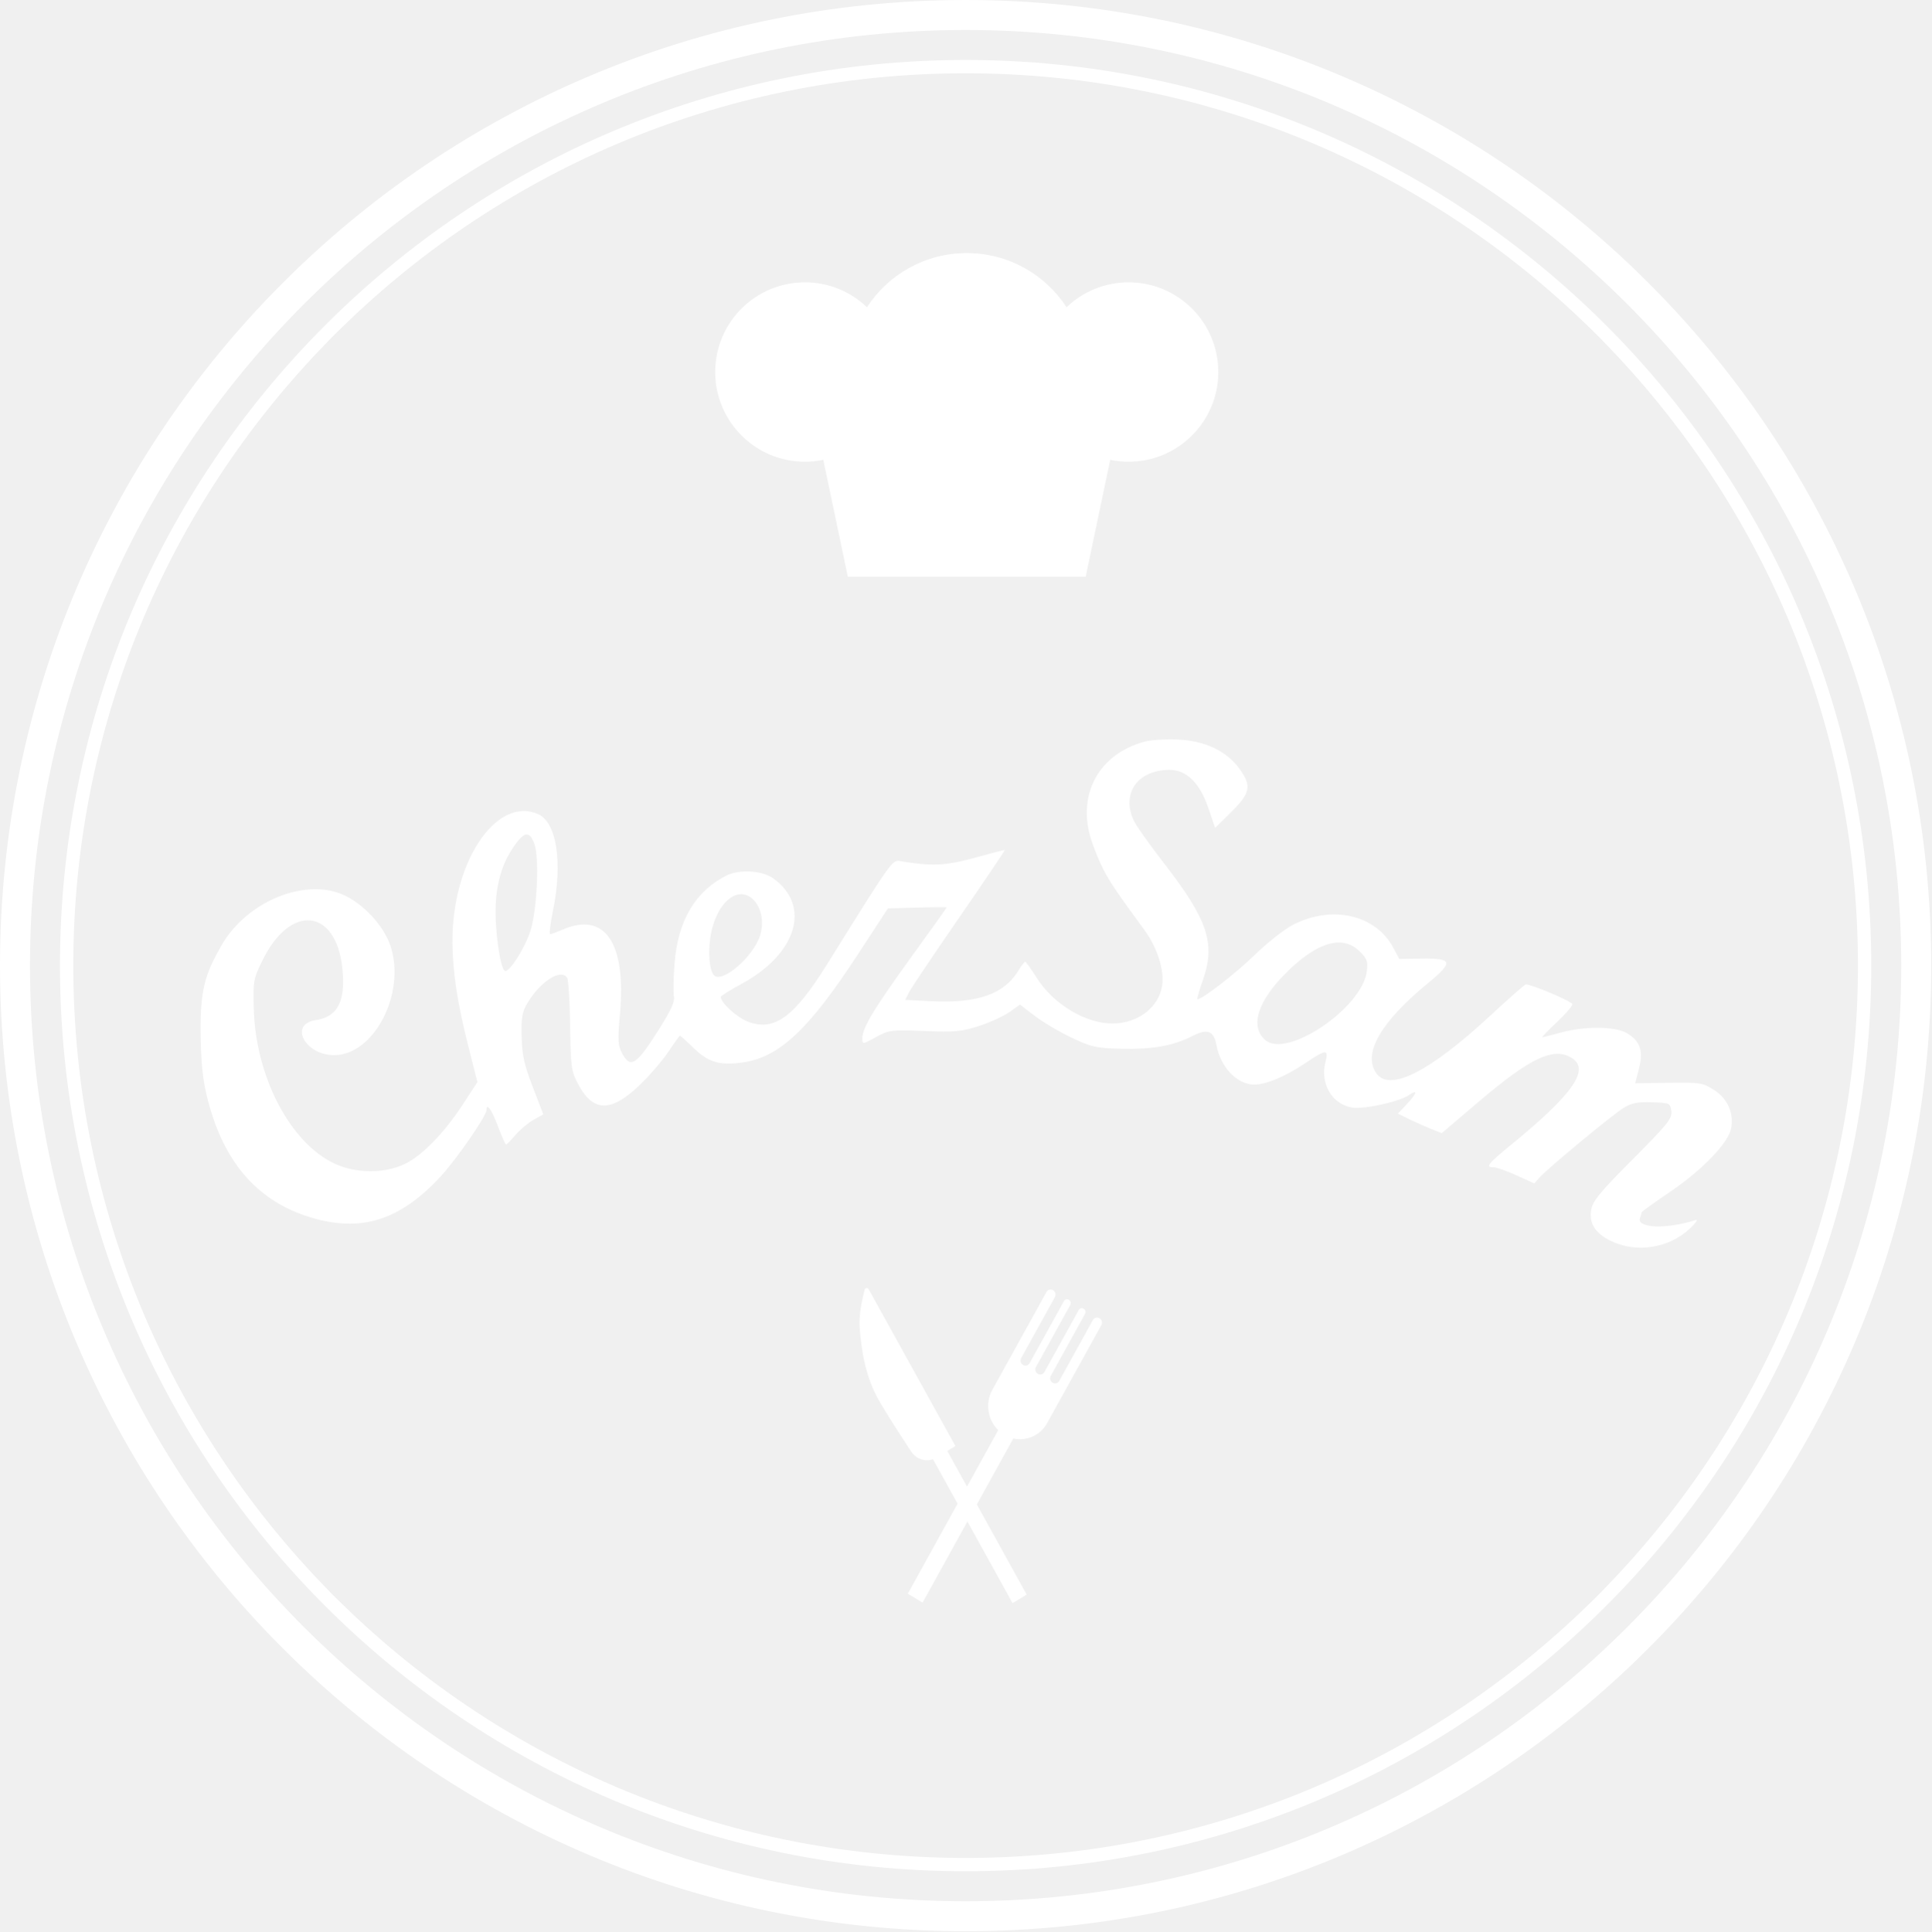
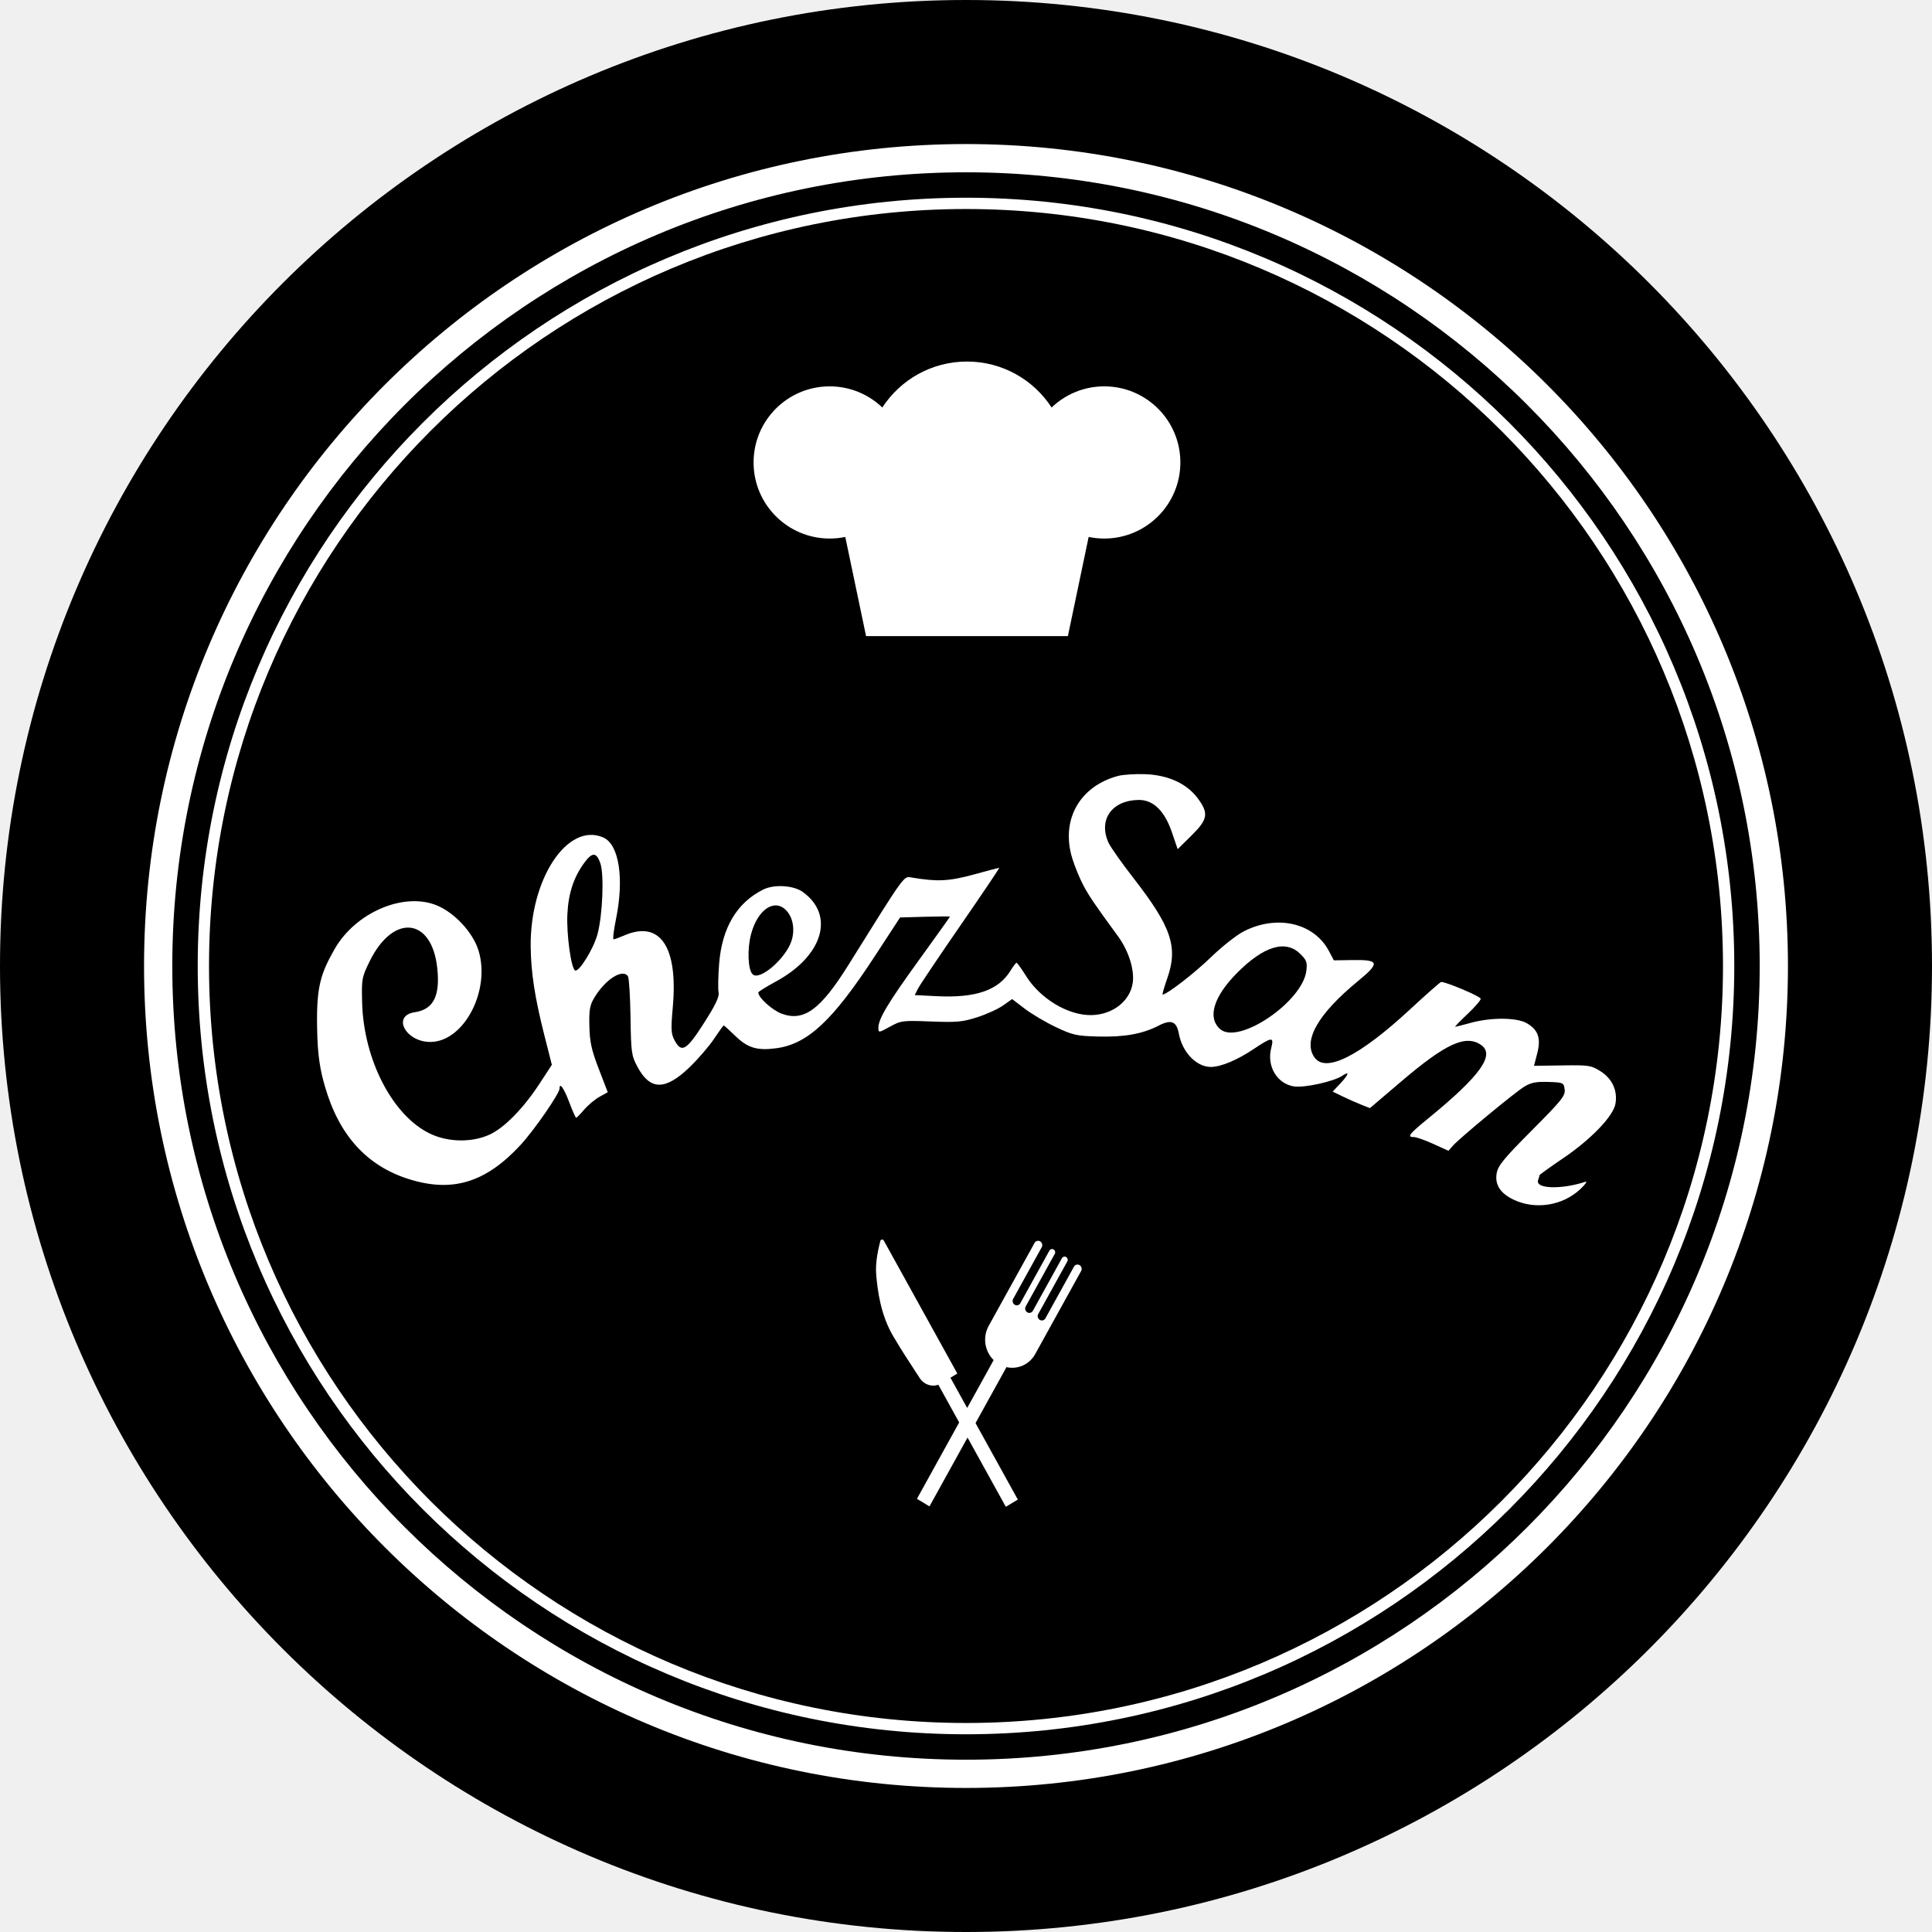
- <svg xmlns="http://www.w3.org/2000/svg" fill="none">
-   <circle cx="290" cy="290" r="285.5" stroke="white" stroke-width="9" />
-   <circle cx="290" cy="290" r="270" stroke="white" stroke-width="4" />
-   <path fill-rule="evenodd" clip-rule="evenodd" d="M247.261 138.097C245.477 138.469 243.629 138.664 241.735 138.664C226.857 138.664 214.795 126.603 214.795 111.724C214.795 96.846 226.857 84.785 241.735 84.785C248.967 84.785 255.534 87.635 260.374 92.273C266.744 82.478 277.787 76 290.343 76C302.899 76 313.942 82.478 320.313 92.273C325.152 87.635 331.719 84.785 338.952 84.785C353.83 84.785 365.892 96.846 365.892 111.724C365.892 126.603 353.83 138.664 338.952 138.664C337.058 138.664 335.21 138.469 333.426 138.097L326.068 173.217H254.619L247.261 138.097Z" fill="white" />
-   <path d="M316.263 387.497C315.563 387.075 314.671 387.317 314.273 388.039L298.018 417.435C295.798 421.451 296.643 426.446 299.79 429.523L272.631 478.642L277.07 481.318L304.33 432.017C308.251 432.911 312.418 431.153 314.507 427.375L330.761 397.979C331.16 397.257 330.915 396.33 330.215 395.908C329.514 395.485 328.623 395.728 328.224 396.449L318.111 414.74C317.712 415.462 316.82 415.705 316.12 415.282C315.419 414.86 315.175 413.933 315.574 413.211L325.868 394.594C326.167 394.052 325.984 393.357 325.459 393.04C324.933 392.724 324.265 392.906 323.966 393.447L313.671 412.064C313.272 412.786 312.381 413.028 311.681 412.606C310.98 412.184 310.736 411.257 311.135 410.535L321.429 391.918C321.728 391.376 321.545 390.681 321.02 390.364C320.494 390.047 319.826 390.229 319.526 390.771L309.232 409.388C308.833 410.11 307.942 410.352 307.241 409.93C306.541 409.508 306.297 408.581 306.696 407.859L316.809 389.568C317.208 388.846 316.964 387.919 316.263 387.497Z" fill="white" />
-   <path d="M259.673 387.344C259 389.858 257.839 394.97 258.2 399.164C258.7 404.968 259.747 413.566 264.366 421.293C268.39 428.026 270.518 431.096 273.608 435.877C275.103 438.191 277.832 439.111 280.199 438.239L304.101 481.467L308.35 478.906L284.494 435.761L286.931 434.292L260.904 387.221C260.595 386.662 259.836 386.733 259.673 387.344Z" fill="white" />
-   <path fill-rule="evenodd" clip-rule="evenodd" d="M343.82 222.713C330.15 226.373 323.476 238.38 327.617 251.861C328.471 254.64 330.19 258.857 331.438 261.231C333.513 265.182 335.461 268.053 343.851 279.52C347.594 284.636 349.728 291.46 349.02 296.054C348.027 302.501 341.851 307.275 334.357 307.386C326.159 307.508 316.328 301.618 311.279 293.559C309.652 290.962 308.127 288.845 307.89 288.854C307.652 288.862 306.699 290.11 305.771 291.628C301.508 298.599 293.5 301.375 279.642 300.685L271.854 300.296L272.992 298.031C273.618 296.786 280.428 286.647 288.126 275.499C295.824 264.351 301.963 255.233 301.768 255.236C301.573 255.239 297.467 256.319 292.645 257.636C283.954 260.01 279.768 260.206 270.721 258.667C267.889 258.185 268.646 257.135 248.345 289.677C238.508 305.446 232.617 309.755 224.792 306.902C221.435 305.678 216.485 301.218 216.458 299.39C216.454 299.106 219.247 297.359 222.665 295.511C239.353 286.484 243.697 272.02 232.196 263.774C228.941 261.441 222.127 261.012 218.291 262.9C208.908 267.517 203.582 276.465 202.593 289.27C202.253 293.662 202.169 298.194 202.407 299.34C202.724 300.872 201.345 303.763 197.224 310.209C191.028 319.902 189.293 320.926 186.833 316.342C185.566 313.983 185.487 312.495 186.2 304.487C188.104 283.124 181.653 273.676 168.937 279.205C167.241 279.942 165.576 280.549 165.235 280.554C164.894 280.559 165.274 277.35 166.078 273.423C169.037 258.983 167.168 246.94 161.59 244.502C148.951 238.975 135.574 259.161 135.88 283.299C135.996 292.411 137.366 301.262 140.695 314.405L143.376 324.988L138.997 331.686C133.359 340.314 126.684 347.156 121.524 349.599C115.325 352.534 106.83 352.464 100.391 349.424C87.065 343.132 76.74 323.281 76.205 302.926C75.986 294.58 76.1 293.965 78.913 288.256C87.219 271.395 100.869 272.795 102.803 290.704C103.875 300.633 101.457 305.382 94.823 306.371C86.59 307.598 91.679 317.019 100.505 316.888C112.316 316.713 121.75 298.635 117.407 284.498C115.458 278.159 108.983 271.159 102.648 268.549C90.923 263.716 73.81 271.054 66.422 284.082C61.61 292.566 60.014 297.156 60.262 311.596C60.416 321.964 61.393 326.914 63.01 332.543C67.998 349.903 77.843 360.781 92.805 365.466C108.196 370.285 119.939 366.69 132.269 353.387C137.093 348.182 146.136 335.097 146.111 333.359C146.076 331.033 147.678 333.299 149.507 338.165C150.661 341.233 151.775 343.74 151.985 343.737C152.194 343.734 153.475 342.431 154.831 340.841C156.188 339.252 158.617 337.216 160.23 336.318L163.163 334.684L159.996 326.448C157.404 319.706 156.799 316.96 156.661 311.311C156.52 305.557 156.812 303.879 158.417 301.207C162.313 294.723 168.432 290.829 170.313 293.637C170.706 294.225 171.116 300.722 171.225 308.076C171.411 320.64 171.557 321.698 173.645 325.625C178.144 334.083 183.505 334.146 192.133 325.843C195.116 322.973 198.996 318.469 200.757 315.834C202.517 313.199 204.077 311.041 204.223 311.039C204.369 311.036 206.24 312.732 208.38 314.806C212.717 319.012 216.078 320.017 222.805 319.121C233.94 317.636 242.774 309.391 257.687 286.561L266.664 272.818L275.49 272.569C280.345 272.432 284.317 272.412 284.319 272.525C284.321 272.639 279.419 279.506 273.426 287.786C262.299 303.161 258.935 308.786 258.982 311.941C259.007 313.683 259.094 313.673 263.076 311.481C266.991 309.324 267.539 309.255 277.605 309.643C286.796 309.997 288.784 309.814 294.001 308.136C297.267 307.086 301.378 305.209 303.137 303.968L306.337 301.71L310.763 305.098C313.197 306.961 318.157 309.897 321.786 311.622C327.766 314.464 329.171 314.777 336.794 314.97C346.1 315.206 352.494 314.058 358.134 311.141C362.626 308.816 364.545 309.556 365.348 313.924C366.571 320.575 371.644 325.806 376.801 325.737C380.322 325.69 386.081 323.269 391.777 319.443C398.32 315.046 399.116 314.992 398.069 319.01C396.392 325.444 400.102 331.707 406.137 332.634C409.777 333.193 420.184 330.901 423.172 328.881C425.916 327.027 425.584 328.338 422.473 331.641L419.821 334.456L423.187 336.104C425.038 337.01 428.003 338.33 429.775 339.036L432.997 340.32L444.264 330.73C459.851 317.463 466.889 314.243 472.293 317.905C477.472 321.413 472.125 328.873 453.578 344.018C446.863 349.501 446.02 350.6 448.56 350.564C449.391 350.552 452.487 351.64 455.437 352.981L460.804 355.419L462.359 353.649C464.752 350.926 484.266 334.779 487.664 332.709C490.039 331.261 491.841 330.909 496.153 331.049C501.477 331.222 501.636 331.295 501.95 333.716C502.235 335.92 500.905 337.577 490.354 348.172C480.367 358.199 478.345 360.669 477.872 363.412C477.182 367.403 479.155 370.471 483.852 372.72C491.542 376.402 501.236 374.876 507.483 369.003C509.298 367.298 510.1 366.126 509.268 366.399C500.659 369.225 491.41 368.889 492.547 365.791C492.822 365.044 493.045 364.274 493.042 364.081C493.039 363.889 496.836 361.156 501.479 358.009C511.326 351.334 519.176 343.151 519.932 338.768C520.73 334.148 518.816 329.939 514.729 327.324C511.372 325.176 510.591 325.054 501.129 325.194L491.092 325.343L492.219 321.012C493.622 315.625 492.618 312.653 488.595 310.283C485.05 308.197 475.909 308.133 468.622 310.144C465.896 310.896 463.459 311.515 463.207 311.519C462.954 311.522 464.887 309.514 467.503 307.055C470.119 304.595 472.248 302.137 472.234 301.592C472.215 300.791 460.177 295.679 458.235 295.646C457.946 295.642 453.02 299.978 447.292 305.283C429.386 321.863 417.401 327.925 413.415 322.417C409.155 316.531 414.559 307.018 428.812 295.312C436.613 288.906 436.337 287.757 427.036 287.895L420.236 287.995L418.479 284.679C413.227 274.762 400.186 271.722 388.442 277.676C385.863 278.984 380.6 283.12 376.747 286.867C370.983 292.471 361.13 300.087 359.615 300.11C359.413 300.113 360.168 297.48 361.292 294.261C365.133 283.257 362.719 276.145 349.27 258.847C345.076 253.452 341.092 247.796 340.416 246.279C336.809 238.18 341.646 231.349 351.087 231.209C356.28 231.132 360.3 235.039 362.912 242.7L364.938 248.643L369.849 243.789C375.646 238.059 375.998 235.942 372.042 230.62C368.182 225.425 361.621 222.407 353.503 222.091C349.968 221.954 345.61 222.233 343.82 222.713ZM160.536 253.606C161.928 257.618 161.363 271.856 159.539 278.736C158.177 283.871 152.915 292.363 151.586 291.57C150.172 290.725 148.535 278.746 148.872 271.692C149.225 264.251 151.128 258.495 154.933 253.359C157.696 249.628 159.179 249.693 160.536 253.606ZM226.352 270.309C228.734 272.788 229.493 277.057 228.254 281.002C226.279 287.287 216.958 295.36 214.465 292.943C212.762 291.292 212.497 283.828 213.953 278.537C216.324 269.92 222.219 266.008 226.352 270.309ZM408.244 285.626C410.572 287.884 410.864 288.66 410.505 291.662C409.193 302.661 386.483 318.049 379.979 312.344C375.383 308.312 377.62 300.876 385.961 292.464C395.348 282.996 403.083 280.623 408.244 285.626Z" fill="white" />
+ <svg xmlns="http://www.w3.org/2000/svg" width="684" height="684" viewBox="0 0 684 684" fill="none">
+   <circle cx="342" cy="342" r="342" fill="black" />
+   <path fill-rule="evenodd" clip-rule="evenodd" d="M342 633C502.715 633 633 502.715 633 342C633 181.285 502.715 51 342 51C181.285 51 51 181.285 51 342C51 502.715 181.285 633 342 633ZM623 342C623 497.192 497.192 623 342 623C186.808 623 61 497.192 61 342C61 186.808 186.808 61 342 61C497.192 61 623 186.808 623 342Z" fill="white" />
+   <path fill-rule="evenodd" clip-rule="evenodd" d="M614 342C614 492.221 492.221 614 342 614C191.779 614 70 492.221 70 342C70 191.779 191.779 70 342 70C492.221 70 614 191.779 614 342ZM610 342C610 490.012 490.012 610 342 610C193.988 610 74 490.012 74 342C74 193.988 193.988 74 342 74C490.012 74 610 193.988 610 342Z" fill="white" />
+   <path d="M299.261 190.097C297.477 190.469 295.629 190.664 293.735 190.664C278.857 190.664 266.795 178.603 266.795 163.724C266.795 148.846 278.857 136.785 293.735 136.785C300.967 136.785 307.534 139.635 312.374 144.273C318.744 134.478 329.787 128 342.343 128C354.899 128 365.942 134.478 372.313 144.273C377.152 139.635 383.719 136.785 390.952 136.785C405.83 136.785 417.892 148.846 417.892 163.724C417.892 178.603 405.83 190.664 390.952 190.664C389.058 190.664 387.21 190.469 385.426 190.097L378.068 225.217H306.619L299.261 190.097Z" fill="white" />
+   <path d="M310.2 451.164C309.839 446.97 311 441.858 311.673 439.344C311.836 438.733 312.595 438.662 312.904 439.221L338.931 486.292L336.494 487.761L342.418 498.473L351.79 481.523C348.643 478.446 347.798 473.451 350.018 469.435L366.272 440.039C366.671 439.317 367.563 439.075 368.263 439.497C368.964 439.919 369.208 440.846 368.809 441.568L358.695 459.859C358.297 460.581 358.541 461.508 359.241 461.93C359.942 462.352 360.833 462.11 361.232 461.388L371.526 442.771C371.826 442.229 372.494 442.048 373.019 442.364C373.545 442.681 373.728 443.376 373.429 443.918L363.135 462.535C362.736 463.257 362.98 464.184 363.681 464.606C364.381 465.028 365.272 464.786 365.671 464.064L375.966 445.447C376.265 444.906 376.933 444.724 377.459 445.04C377.984 445.357 378.167 446.053 377.868 446.594L367.574 465.211C367.175 465.933 367.419 466.86 368.12 467.282C368.82 467.705 369.712 467.462 370.11 466.74L380.224 448.45C380.623 447.728 381.514 447.485 382.215 447.908C382.915 448.33 383.16 449.257 382.761 449.979L366.507 479.375C364.417 483.153 360.251 484.911 356.33 484.017L345.377 503.826L360.35 530.906L356.101 533.467L342.544 508.949L329.07 533.318L324.631 530.642L339.585 503.597L332.199 490.239C329.832 491.111 327.103 490.191 325.608 487.877C324.864 486.726 324.176 485.674 323.504 484.646C321.384 481.405 319.421 478.405 316.366 473.293C311.747 465.566 310.7 456.968 310.2 451.164Z" fill="white" />
+   <path fill-rule="evenodd" clip-rule="evenodd" d="M395.82 274.713C382.15 278.373 375.476 290.38 379.617 303.861C380.471 306.641 382.19 310.857 383.438 313.231C385.513 317.182 387.461 320.053 395.851 331.52C399.594 336.636 401.728 343.461 401.02 348.054C400.027 354.502 393.851 359.276 386.357 359.386C378.159 359.508 368.328 353.618 363.279 345.559C361.652 342.962 360.127 340.845 359.89 340.854C359.652 340.862 358.698 342.11 357.771 343.628C353.508 350.599 345.5 353.375 331.642 352.685L323.854 352.296L324.992 350.032C325.618 348.786 332.428 338.647 340.126 327.499C347.824 316.351 353.963 307.233 353.768 307.236C353.573 307.239 349.467 308.319 344.645 309.636C335.954 312.01 331.768 312.206 322.721 310.667C319.889 310.185 320.646 309.135 300.345 341.677C290.508 357.446 284.617 361.755 276.792 358.902C273.435 357.678 268.485 353.218 268.458 351.39C268.454 351.106 271.247 349.36 274.665 347.511C291.353 338.484 295.697 324.02 284.195 315.774C280.941 313.441 274.127 313.012 270.291 314.9C260.908 319.517 255.582 328.465 254.593 341.27C254.253 345.662 254.169 350.194 254.407 351.341C254.724 352.872 253.345 355.763 249.224 362.209C243.028 371.902 241.293 372.926 238.833 368.342C237.566 365.983 237.487 364.495 238.2 356.487C240.104 335.124 233.653 325.676 220.937 331.205C219.241 331.942 217.576 332.549 217.235 332.554C216.894 332.559 217.274 329.35 218.078 325.423C221.036 310.983 219.168 298.94 213.59 296.502C200.951 290.975 187.574 311.161 187.88 335.299C187.996 344.411 189.366 353.262 192.695 366.405L195.376 376.988L190.997 383.686C185.359 392.314 178.684 399.156 173.524 401.6C167.325 404.534 158.829 404.464 152.391 401.424C139.065 395.132 128.74 375.281 128.205 354.926C127.986 346.58 128.1 345.965 130.913 340.256C139.219 323.395 152.868 324.795 154.803 342.704C155.875 352.634 153.457 357.382 146.823 358.371C138.59 359.598 143.679 369.019 152.505 368.888C164.316 368.713 173.75 350.636 169.406 336.498C167.458 330.159 160.983 323.159 154.648 320.549C142.923 315.717 125.81 323.054 118.422 336.082C113.61 344.566 112.014 349.156 112.262 363.596C112.416 373.964 113.393 378.915 115.01 384.543C119.998 401.903 129.843 412.781 144.805 417.466C160.196 422.285 171.939 418.69 184.269 405.387C189.093 400.182 198.136 387.097 198.111 385.359C198.076 383.033 199.678 385.299 201.507 390.165C202.661 393.233 203.775 395.74 203.985 395.737C204.194 395.734 205.475 394.431 206.831 392.841C208.188 391.252 210.617 389.216 212.23 388.318L215.163 386.684L211.996 378.448C209.404 371.706 208.799 368.96 208.661 363.311C208.52 357.557 208.812 355.879 210.417 353.208C214.313 346.723 220.432 342.829 222.312 345.637C222.706 346.225 223.116 352.722 223.225 360.076C223.411 372.64 223.557 373.699 225.645 377.625C230.144 386.083 235.505 386.146 244.133 377.843C247.116 374.973 250.996 370.469 252.757 367.834C254.517 365.199 256.077 363.041 256.223 363.039C256.369 363.037 258.24 364.732 260.38 366.806C264.717 371.012 268.078 372.017 274.805 371.121C285.94 369.636 294.773 361.391 309.687 338.561L318.664 324.818L327.49 324.569C332.345 324.432 336.317 324.412 336.319 324.525C336.321 324.639 331.419 331.506 325.426 339.786C314.299 355.161 310.935 360.786 310.982 363.941C311.007 365.683 311.094 365.673 315.076 363.481C318.991 361.324 319.539 361.255 329.605 361.643C338.796 361.997 340.784 361.814 346.001 360.136C349.267 359.086 353.378 357.209 355.137 355.968L358.337 353.71L362.763 357.098C365.197 358.961 370.157 361.897 373.786 363.622C379.766 366.464 381.171 366.777 388.794 366.97C398.1 367.206 404.494 366.058 410.134 363.141C414.626 360.816 416.545 361.557 417.348 365.924C418.571 372.575 423.644 377.806 428.801 377.737C432.322 377.69 438.081 375.269 443.777 371.443C450.32 367.046 451.116 366.992 450.069 371.01C448.392 377.444 452.102 383.707 458.137 384.634C461.777 385.193 472.184 382.901 475.172 380.882C477.916 379.027 477.584 380.338 474.473 383.641L471.821 386.456L475.187 388.104C477.038 389.01 480.003 390.33 481.775 391.036L484.997 392.32L496.264 382.73C511.851 369.463 518.889 366.243 524.293 369.905C529.472 373.413 524.125 380.873 505.578 396.018C498.863 401.501 498.019 402.6 500.56 402.564C501.391 402.552 504.487 403.64 507.437 404.981L512.803 407.419L514.359 405.649C516.752 402.927 536.266 386.779 539.664 384.709C542.039 383.261 543.841 382.909 548.153 383.049C553.477 383.222 553.636 383.295 553.95 385.716C554.235 387.92 552.905 389.577 542.354 400.172C532.367 410.199 530.345 412.669 529.872 415.413C529.182 419.403 531.155 422.471 535.852 424.72C543.542 428.402 553.236 426.876 559.483 421.003C561.298 419.298 562.1 418.126 561.268 418.399C552.659 421.225 543.41 420.889 544.547 417.792C544.822 417.044 545.045 416.274 545.042 416.081C545.039 415.889 548.836 413.156 553.479 410.009C563.326 403.335 571.176 395.151 571.932 390.769C572.73 386.148 570.816 381.939 566.729 379.324C563.372 377.176 562.59 377.054 553.129 377.194L543.092 377.343L544.219 373.012C545.622 367.625 544.618 364.653 540.595 362.284C537.05 360.197 527.909 360.133 520.621 362.144C517.896 362.897 515.459 363.515 515.207 363.519C514.954 363.523 516.887 361.514 519.503 359.055C522.119 356.595 524.248 354.137 524.234 353.592C524.215 352.791 512.177 347.679 510.235 347.646C509.946 347.642 505.02 351.978 499.292 357.283C481.386 373.863 469.401 379.925 465.415 374.418C461.155 368.531 466.559 359.018 480.812 347.312C488.613 340.906 488.337 339.757 479.036 339.895L472.236 339.996L470.479 336.679C465.227 326.762 452.186 323.722 440.442 329.677C437.863 330.984 432.6 335.12 428.747 338.867C422.983 344.471 413.13 352.087 411.615 352.11C411.413 352.113 412.168 349.48 413.292 346.261C417.132 335.257 414.719 328.145 401.27 310.847C397.076 305.452 393.092 299.796 392.416 298.279C388.809 290.18 393.646 283.349 403.087 283.209C408.28 283.133 412.3 287.039 414.912 294.7L416.938 300.643L421.849 295.789C427.646 290.059 427.998 287.943 424.042 282.62C420.182 277.425 413.621 274.407 405.503 274.091C401.968 273.954 397.61 274.233 395.82 274.713ZM212.536 305.606C213.928 309.618 213.363 323.856 211.539 330.736C210.177 335.872 204.915 344.363 203.586 343.57C202.172 342.725 200.535 330.746 200.872 323.692C201.225 316.251 203.128 310.496 206.933 305.359C209.696 301.628 211.179 301.693 212.536 305.606ZM278.352 322.309C280.734 324.788 281.493 329.057 280.254 333.002C278.279 339.287 268.958 347.36 266.465 344.943C264.762 343.292 264.497 335.828 265.953 330.537C268.324 321.92 274.219 318.008 278.352 322.309ZM460.244 337.626C462.572 339.884 462.864 340.66 462.505 343.662C461.193 354.662 438.483 370.049 431.979 364.345C427.383 360.312 429.62 352.876 437.961 344.464C447.348 334.996 455.083 332.623 460.244 337.626Z" fill="white" />
</svg>
